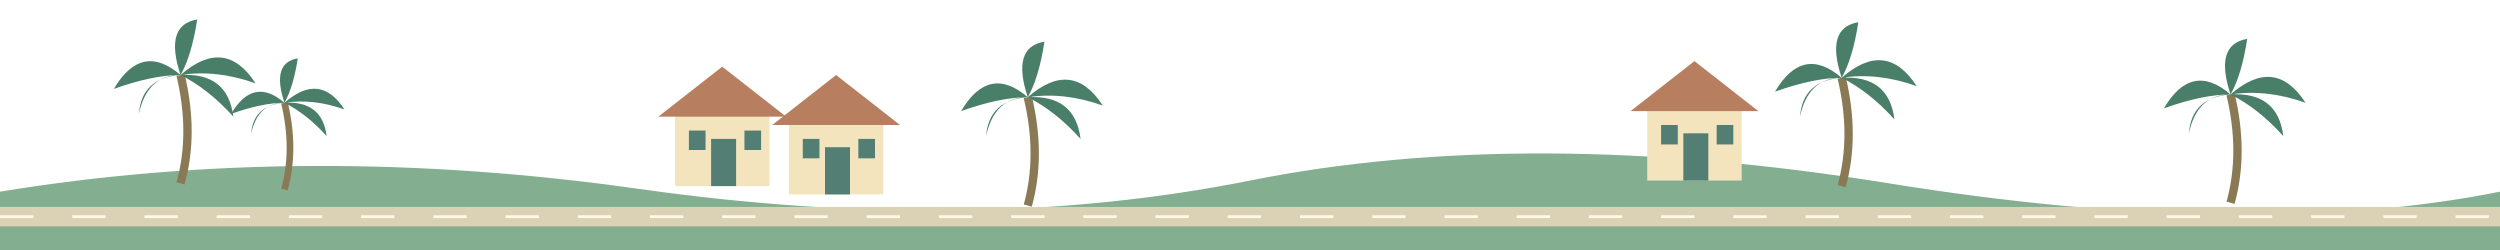
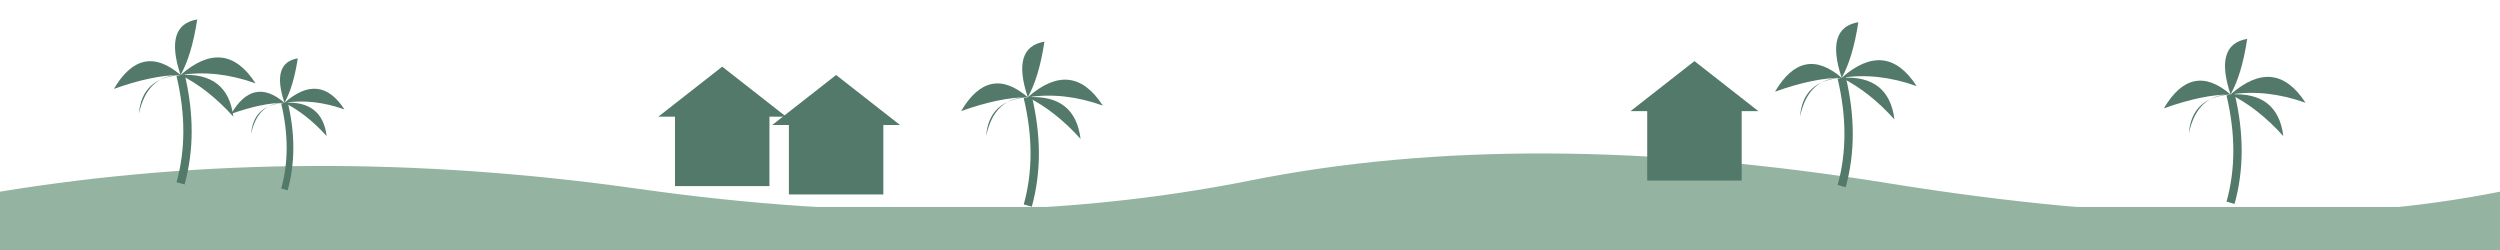
<svg xmlns="http://www.w3.org/2000/svg" width="900" height="90" viewBox="0 0 900 90">
  <defs>
    <g id="palm">
-       <path d="M0 0Q5-18 0-39" fill="none" stroke="#8a7955" stroke-width="3" />
-       <path d="M0-39Q-14-51-24-34Q-10-39 0-39Q-6-57 6-59Q4-46 0-39Q16-53 27-36Q13-41 0-39Q17-40 19-24Q10-34 0-39Q-12-39-15-25Q-14-38 0-39" fill="#497f68" />
+       <path d="M0 0Q5-18 0-39" fill="none" stroke="#52796a" stroke-width="3" />
+       <path d="M0-39Q-14-51-24-34Q-10-39 0-39Q-6-57 6-59Q4-46 0-39Q16-53 27-36Q13-41 0-39Q17-40 19-24Q10-34 0-39Q-12-39-15-25Q-14-38 0-39" fill="#52796a" />
    </g>
    <g id="house">
-       <path fill="#f4e4bd" d="M-17 0V-26H17V0Z" />
-       <path fill="#b77f60" d="M-23-25L0-43L23-25Z" />
-       <path fill="#527e73" d="M-4 0V-17H5V0ZM-12-20H-6V-13H-12ZM8-20H14V-13H8Z" />
+       <path fill="#52796a" d="M-17 0V-26H17V0Z" />
+       <path fill="#52796a" d="M-23-25L0-43L23-25Z" />
    </g>
  </defs>
-   <path d="M0 69Q110 51 230 68T450 65T680 66T900 69V90H0Z" fill="#83ae90" />
+   <path d="M0 69Q110 51 230 68T450 65T680 66T900 69V90H0Z" fill="#94b3a1" />
  <use href="#palm" x="65" y="66" />
  <use href="#palm" x="98" y="69" transform="translate(24 13) scale(.8)" />
  <use href="#house" x="260" y="67" />
  <use href="#house" x="301" y="70" />
  <use href="#palm" x="370" y="74" />
  <use href="#house" x="610" y="65" />
  <use href="#palm" x="663" y="67" />
  <use href="#palm" x="803" y="73" />
-   <path d="M0 78H900" stroke="#dbd2b5" stroke-width="7" />
-   <path d="M0 78H900" stroke="#fff9e7" stroke-width="1" stroke-dasharray="12 14" />
+   <path d="M0 78H900" stroke="#94b3a1" stroke-width="7" />
</svg>
